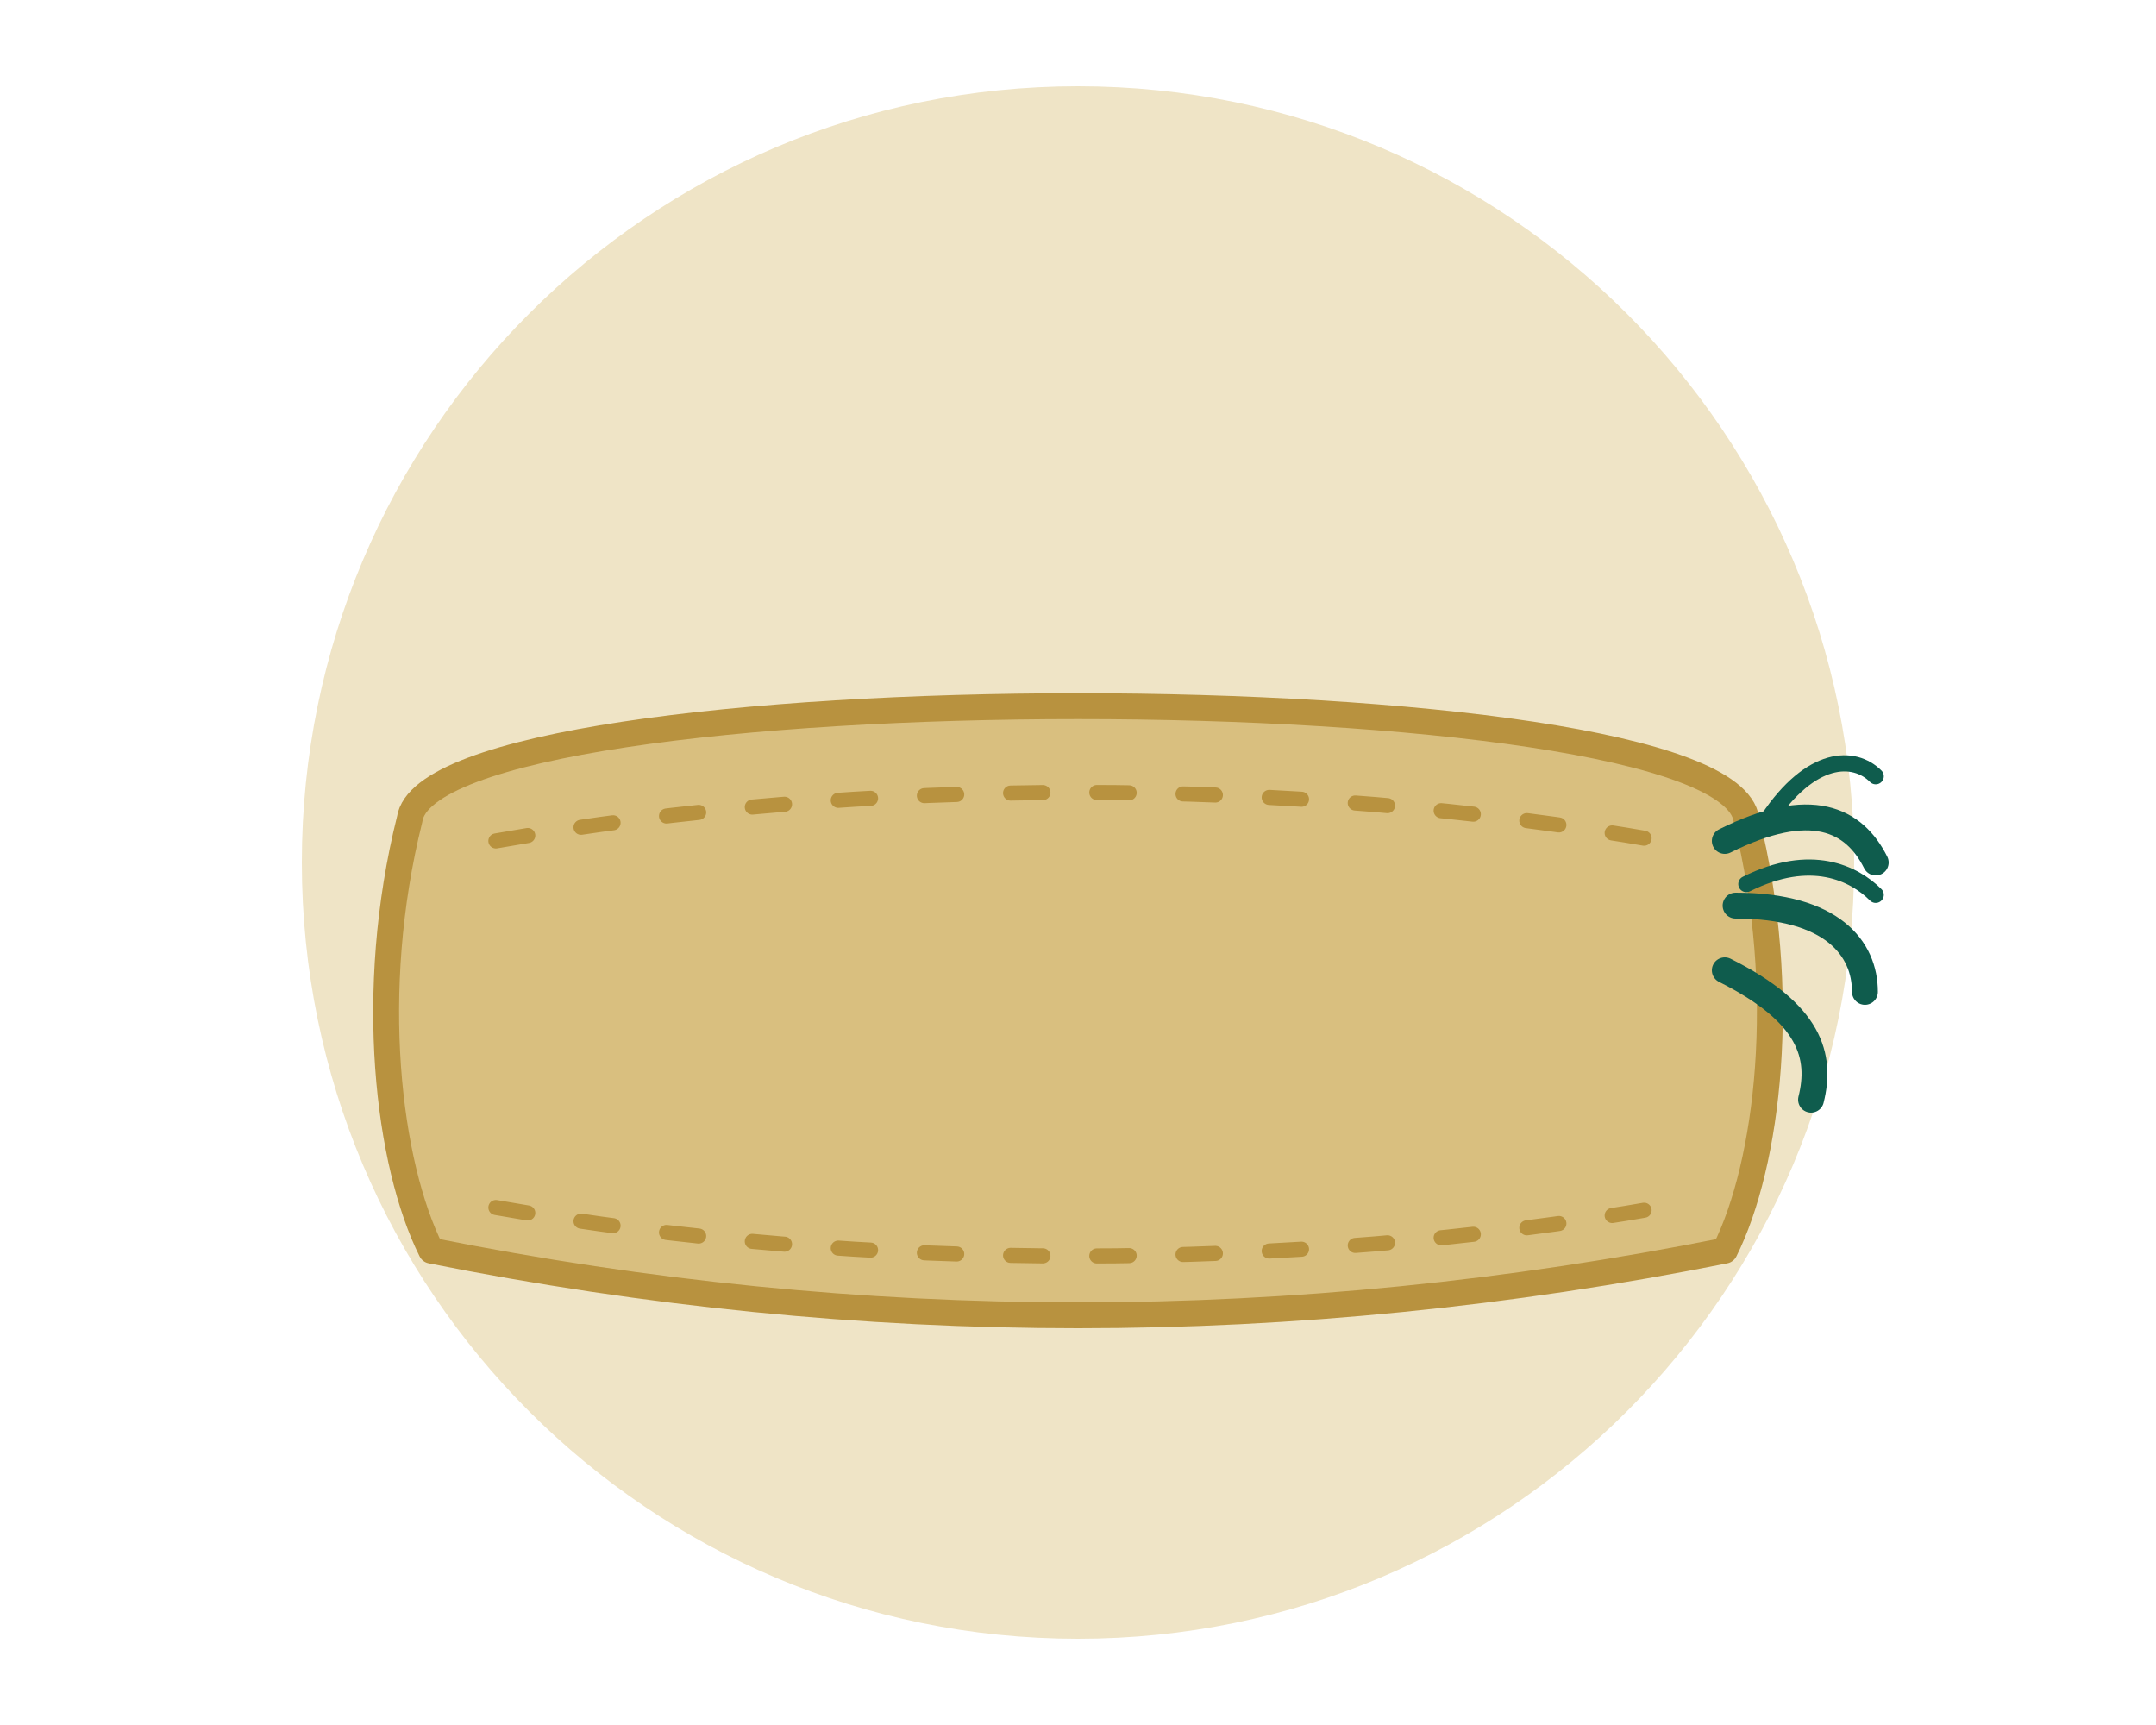
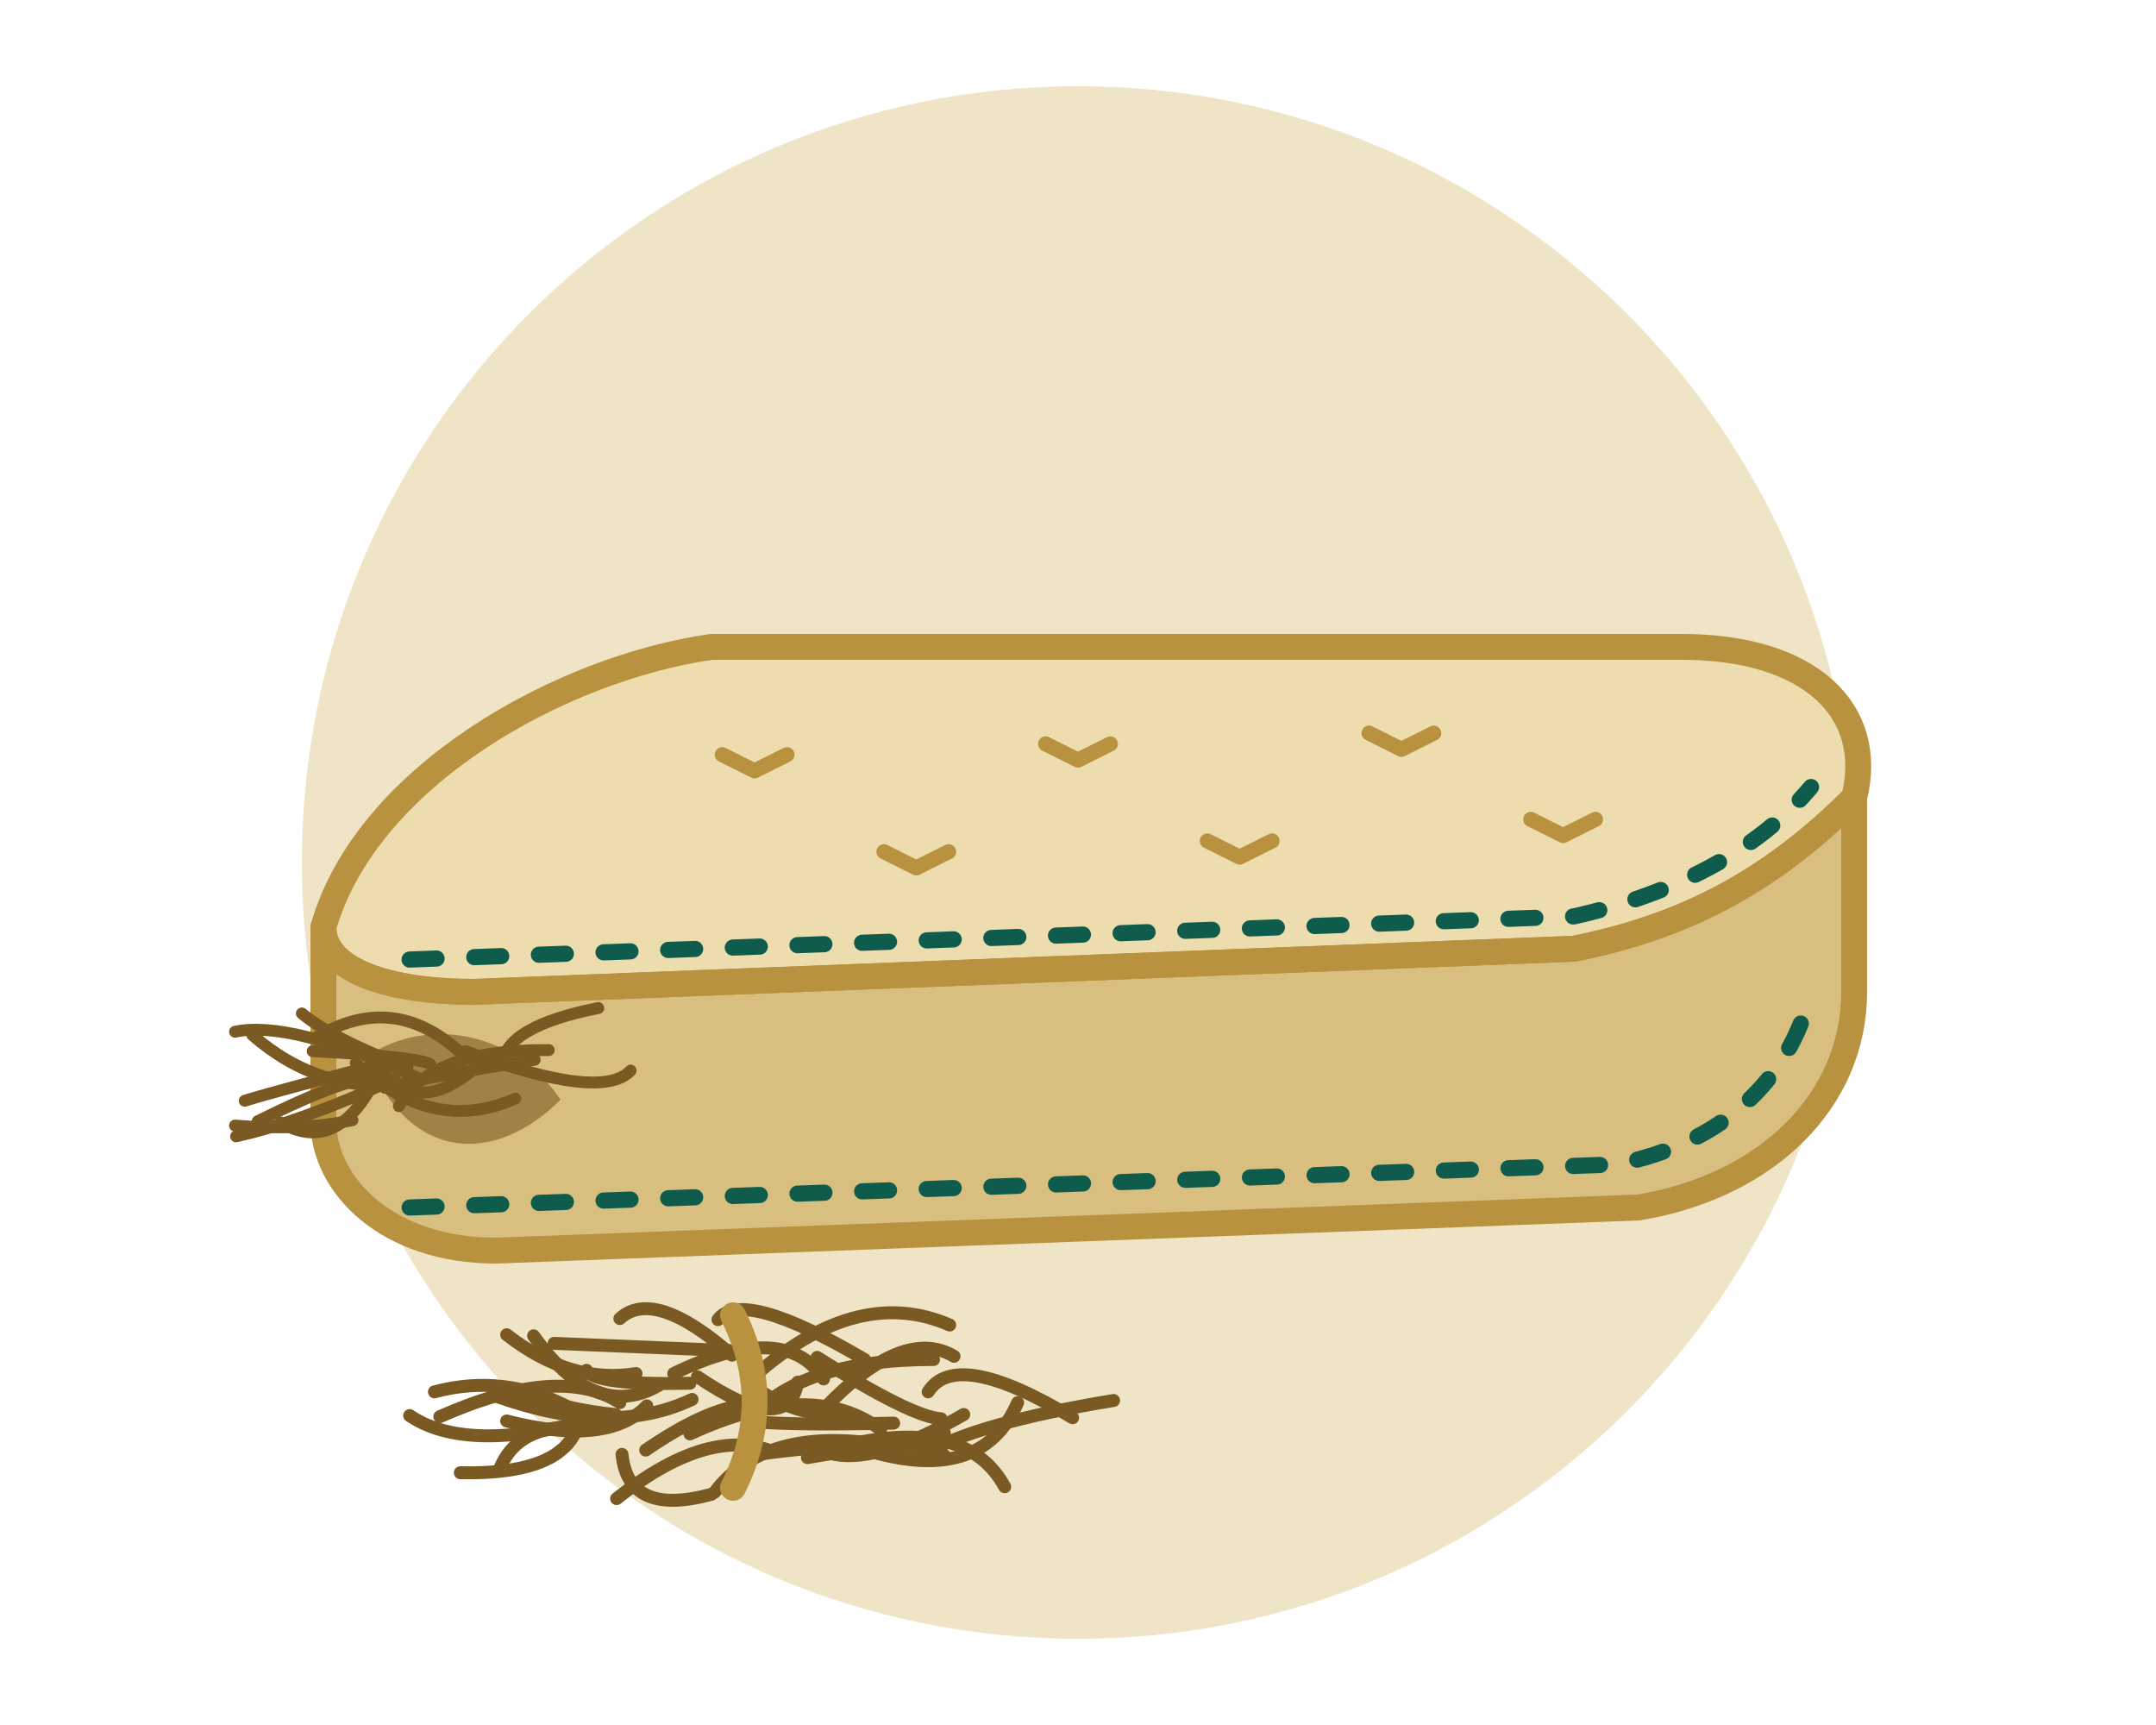
<svg xmlns="http://www.w3.org/2000/svg" viewBox="0 0 200 160">
  <style>
.g{fill:none;stroke:#b8923f;stroke-width:2.4;stroke-linecap:round;stroke-linejoin:round}
.gt{fill:none;stroke:#b8923f;stroke-width:1.4;stroke-linecap:round;stroke-linejoin:round}
.e{fill:none;stroke:#0f5c4d;stroke-width:2.4;stroke-linecap:round;stroke-linejoin:round}
.et{fill:none;stroke:#0f5c4d;stroke-width:1.5;stroke-linecap:round;stroke-linejoin:round}
.f{fill:#ecdcae}.f2{fill:#d9bf7f}.fe{fill:#cfe0d6}.w{fill:#fffaf0}.ink{fill:#7a5a22}
</style>
  <circle cx="100" cy="80" r="72" fill="#efe4c6" />
-   <path class="f2" d="M38 76 C40 62 160 62 162 76 C166 92 164 108 160 116 C120 124 80 124 40 116 C36 108 34 92 38 76Z" />
-   <path class="g" d="M38 76 C40 62 160 62 162 76 C166 92 164 108 160 116 C120 124 80 124 40 116 C36 108 34 92 38 76Z" />
-   <path class="gt" d="M46 78 C80 72 120 72 154 78" stroke-dasharray="3 5" />
-   <path class="gt" d="M46 112 C80 118 120 118 154 112" stroke-dasharray="3 5" />
-   <path class="e" d="M160 78 c8 -4 12 -2 14 2 M161 84 c9 0 12 4 12 8 M160 90 c8 4 9 8 8 12" />
-   <path class="et" d="M164 76 c4 -6 8 -6 10 -4 M162 82 c6 -3 10 -1 12 1" />
+   <path class="f" d="M30 86 C34 72 52 62 66 60 L156 60 C168 60 174 66 172 74 C164 82 156 86 146 88 L44 92 C36 92 30 90 30 86Z" />
+   <path class="f2" d="M30 86 C30 90 36 92 44 92 L146 88 C156 86 164 82 172 74 L172 92 C172 102 164 110 152 112 L46 116 C36 116 30 110 30 104 Z" />
+   <path class="g" d="M30 86 C34 72 52 62 66 60 L156 60 C168 60 174 66 172 74 C164 82 156 86 146 88 L44 92 C36 92 30 90 30 86Z" />
+   <path class="g" d="M30 86 C30 90 36 92 44 92 L146 88 C156 86 164 82 172 74 L172 92 C172 102 164 110 152 112 L46 116 C36 116 30 110 30 104 Z" />
+   <path class="et" stroke-dasharray="2.5 3.5" d="M38 89 L146 85 C155 83 163 79 168 73" />
+   <path class="et" stroke-dasharray="2.5 3.5" d="M38 112 L150 108 C160 106 166 100 168 92" />
+   <path class="gt" d="M67 70 l3 1.5 l3 -1.5" />
+   <path class="gt" d="M97 69 l3 1.5 l3 -1.5" />
+   <path class="gt" d="M127 68 l3 1.5 l3 -1.5" />
+   <path class="gt" d="M82 79 l3 1.5 l3 -1.5" />
+   <path class="gt" d="M112 78 l3 1.5 l3 -1.5" />
+   <path class="gt" d="M142 76 l3 1.5 l3 -1.5" />
+   <path class="ink" opacity=".6" d="M34 98 c6 -4 14 -2 18 4 c-6 6 -14 6 -18 -4Z" />
+   <path fill="none" stroke="#7a5a22" stroke-width="1.1" stroke-linecap="round" d="M37.2 98.2 q-11.3 2.9 -14.5 3.9" />
+   <path fill="none" stroke="#7a5a22" stroke-width="1.1" stroke-linecap="round" d="M46.6 98.7 q0.3 -3.5 8.9 -5.2" />
+   <path fill="none" stroke="#7a5a22" stroke-width="1.1" stroke-linecap="round" d="M45.2 98.0 q-6.1 6.2 -10.2 0.9" />
+   <path fill="none" stroke="#7a5a22" stroke-width="1.1" stroke-linecap="round" d="M32.7 103.9 q-4.7 1.0 -10.9 0.5" />
+   <path fill="none" stroke="#7a5a22" stroke-width="1.1" stroke-linecap="round" d="M42.9 97.8 q-6.4 -6.0 -13.7 -1.5" />
+   <path fill="none" stroke="#7a5a22" stroke-width="1.1" stroke-linecap="round" d="M33.0 98.6 q7.1 6.7 14.8 3.3" />
+   <path fill="none" stroke="#7a5a22" stroke-width="1.1" stroke-linecap="round" d="M37.8 99.0 q-6.9 -2.6 -9.8 -5.0" />
+   <path fill="none" stroke="#7a5a22" stroke-width="1.1" stroke-linecap="round" d="M37.5 100.6 q-7.9 0.8 -14.1 -4.6" />
+   <path fill="none" stroke="#7a5a22" stroke-width="1.1" stroke-linecap="round" d="M34.4 100.9 q-3.5 6.1 -8.4 3.2" />
+   <path fill="none" stroke="#7a5a22" stroke-width="1.1" stroke-linecap="round" d="M37.0 102.6 q2.9 -5.3 13.9 -5.2" />
+   <path fill="none" stroke="#7a5a22" stroke-width="1.1" stroke-linecap="round" d="M43.2 97.5 q12.6 4.7 15.3 1.8" />
+   <path fill="none" stroke="#7a5a22" stroke-width="1.1" stroke-linecap="round" d="M36.6 100.1 q-8.8 4.0 -14.7 5.3" />
+   <path fill="none" stroke="#7a5a22" stroke-width="1.1" stroke-linecap="round" d="M39.9 98.7 q-1.3 -0.7 -10.9 -1.2" />
+   <path fill="none" stroke="#7a5a22" stroke-width="1.1" stroke-linecap="round" d="M34.7 100.2 q-1.7 -0.7 -10.8 3.8" />
+   <path fill="none" stroke="#7a5a22" stroke-width="1.1" stroke-linecap="round" d="M38.6 99.9 q-11.7 -5.3 -16.8 -4.2" />
+   <path fill="none" stroke="#7a5a22" stroke-width="1.1" stroke-linecap="round" d="M35.7 100.9 q3.4 -0.9 13.9 -2.6" />
+   <path fill="none" stroke="#7a5a22" stroke-width="1.2" stroke-linecap="round" d="M74.0 128.2 q-0.9 5.2 -9.3 -0.5" />
+   <path fill="none" stroke="#7a5a22" stroke-width="1.2" stroke-linecap="round" d="M76.5 130.6 q7.3 -7.6 12.0 -4.8" />
+   <path fill="none" stroke="#7a5a22" stroke-width="1.2" stroke-linecap="round" d="M54.4 127.1 q0.8 1.4 9.6 1.2" />
+   <path fill="none" stroke="#7a5a22" stroke-width="1.2" stroke-linecap="round" d="M71.3 134.5 q-5.9 -2.0 -14.1 4.5" />
+   <path fill="none" stroke="#7a5a22" stroke-width="1.2" stroke-linecap="round" d="M61.1 128.5 q-5.9 3.4 -11.6 -4.6" />
+   <path fill="none" stroke="#7a5a22" stroke-width="1.2" stroke-linecap="round" d="M69.3 128.1 q4.5 3.7 9.4 2.9" />
+   <path fill="none" stroke="#7a5a22" stroke-width="1.2" stroke-linecap="round" d="M70.6 127.1 q9.2 -7.8 17.5 -4.2" />
+   <path fill="none" stroke="#7a5a22" stroke-width="1.2" stroke-linecap="round" d="M71.0 134.8 q12.4 -1.6 16.6 0.2" />
+   <path fill="none" stroke="#7a5a22" stroke-width="1.2" stroke-linecap="round" d="M60.0 130.4 q-3.6 3.8 -13.0 1.4" />
+   <path fill="none" stroke="#7a5a22" stroke-width="1.2" stroke-linecap="round" d="M59.0 127.4 q-6.1 1.0 -12.0 -3.6" />
+   <path fill="none" stroke="#7a5a22" stroke-width="1.2" stroke-linecap="round" d="M87.6 132.9 q-1.8 0.5 -12.7 2.3" />
+   <path fill="none" stroke="#7a5a22" stroke-width="1.2" stroke-linecap="round" d="M85.7 134.9 q4.8 -2.9 17.6 -5.0" />
+   <path fill="none" stroke="#7a5a22" stroke-width="1.2" stroke-linecap="round" d="M64.2 129.8 q-7.4 3.5 -17.9 -0.2" />
+   <path fill="none" stroke="#7a5a22" stroke-width="1.2" stroke-linecap="round" d="M55.1 131.6 q-11.8 3.3 -17.1 -0.3" />
+   <path fill="none" stroke="#7a5a22" stroke-width="1.2" stroke-linecap="round" d="M64.0 133.0 q11.3 -5.2 17.7 -0.4" />
+   <path fill="none" stroke="#7a5a22" stroke-width="1.2" stroke-linecap="round" d="M57.7 134.9 q0.6 5.8 8.3 3.7" />
+   <path fill="none" stroke="#7a5a22" stroke-width="1.2" stroke-linecap="round" d="M87.3 131.6 q-2.8 -0.2 -11.5 -5.7" />
+   <path fill="none" stroke="#7a5a22" stroke-width="1.2" stroke-linecap="round" d="M55.7 132.5 q-7.6 -1.0 -9.4 3.9" />
+   <path fill="none" stroke="#7a5a22" stroke-width="1.2" stroke-linecap="round" d="M62.5 127.4 q10.3 -5.0 13.9 0.5" />
+   <path fill="none" stroke="#7a5a22" stroke-width="1.2" stroke-linecap="round" d="M78.6 134.0 q11.1 -2.5 14.6 3.9" />
+   <path fill="none" stroke="#7a5a22" stroke-width="1.2" stroke-linecap="round" d="M57.5 130.1 q-5.6 -3.6 -16.7 1.3" />
+   <path fill="none" stroke="#7a5a22" stroke-width="1.2" stroke-linecap="round" d="M57.1 131.2 q-4.4 -0.4 -9.2 -2.1" />
+   <path fill="none" stroke="#7a5a22" stroke-width="1.2" stroke-linecap="round" d="M80.2 126.1 q-11.4 -6.7 -13.6 -3.7" />
+   <path fill="none" stroke="#7a5a22" stroke-width="1.2" stroke-linecap="round" d="M68.3 125.3 q-7.3 -0.3 -16.9 -0.7" />
+   <path fill="none" stroke="#7a5a22" stroke-width="1.2" stroke-linecap="round" d="M70.4 131.9 q3.7 0.3 12.5 0.1" />
+   <path fill="none" stroke="#7a5a22" stroke-width="1.2" stroke-linecap="round" d="M83.5 134.3 q-12.2 -2.5 -17.2 4.1" />
+   <path fill="none" stroke="#7a5a22" stroke-width="1.2" stroke-linecap="round" d="M67.9 125.7 q-7.2 -6.3 -10.4 -3.4" />
+   <path fill="none" stroke="#7a5a22" stroke-width="1.2" stroke-linecap="round" d="M80.0 134.4 q11.0 3.5 14.4 -4.3" />
+   <path fill="none" stroke="#7a5a22" stroke-width="1.2" stroke-linecap="round" d="M59.9 134.5 q7.7 -5.3 12.0 -4.0" />
+   <path fill="none" stroke="#7a5a22" stroke-width="1.2" stroke-linecap="round" d="M77.4 134.9 q4.2 0.8 12.0 -3.7" />
+   <path fill="none" stroke="#7a5a22" stroke-width="1.2" stroke-linecap="round" d="M52.7 130.5 q-6.0 -3.1 -12.4 -1.4" />
+   <path fill="none" stroke="#7a5a22" stroke-width="1.2" stroke-linecap="round" d="M86.6 126.1 q-12.5 0.0 -17.2 5.7" />
+   <path fill="none" stroke="#7a5a22" stroke-width="1.2" stroke-linecap="round" d="M53.4 132.8 q-1.9 4.0 -10.7 3.8" />
+   <path fill="none" stroke="#7a5a22" stroke-width="1.2" stroke-linecap="round" d="M86.1 129.1 q2.6 -4.1 13.4 2.4" />
+   <path class="g" d="M68 122 q4 8 0 16" />
</svg>
